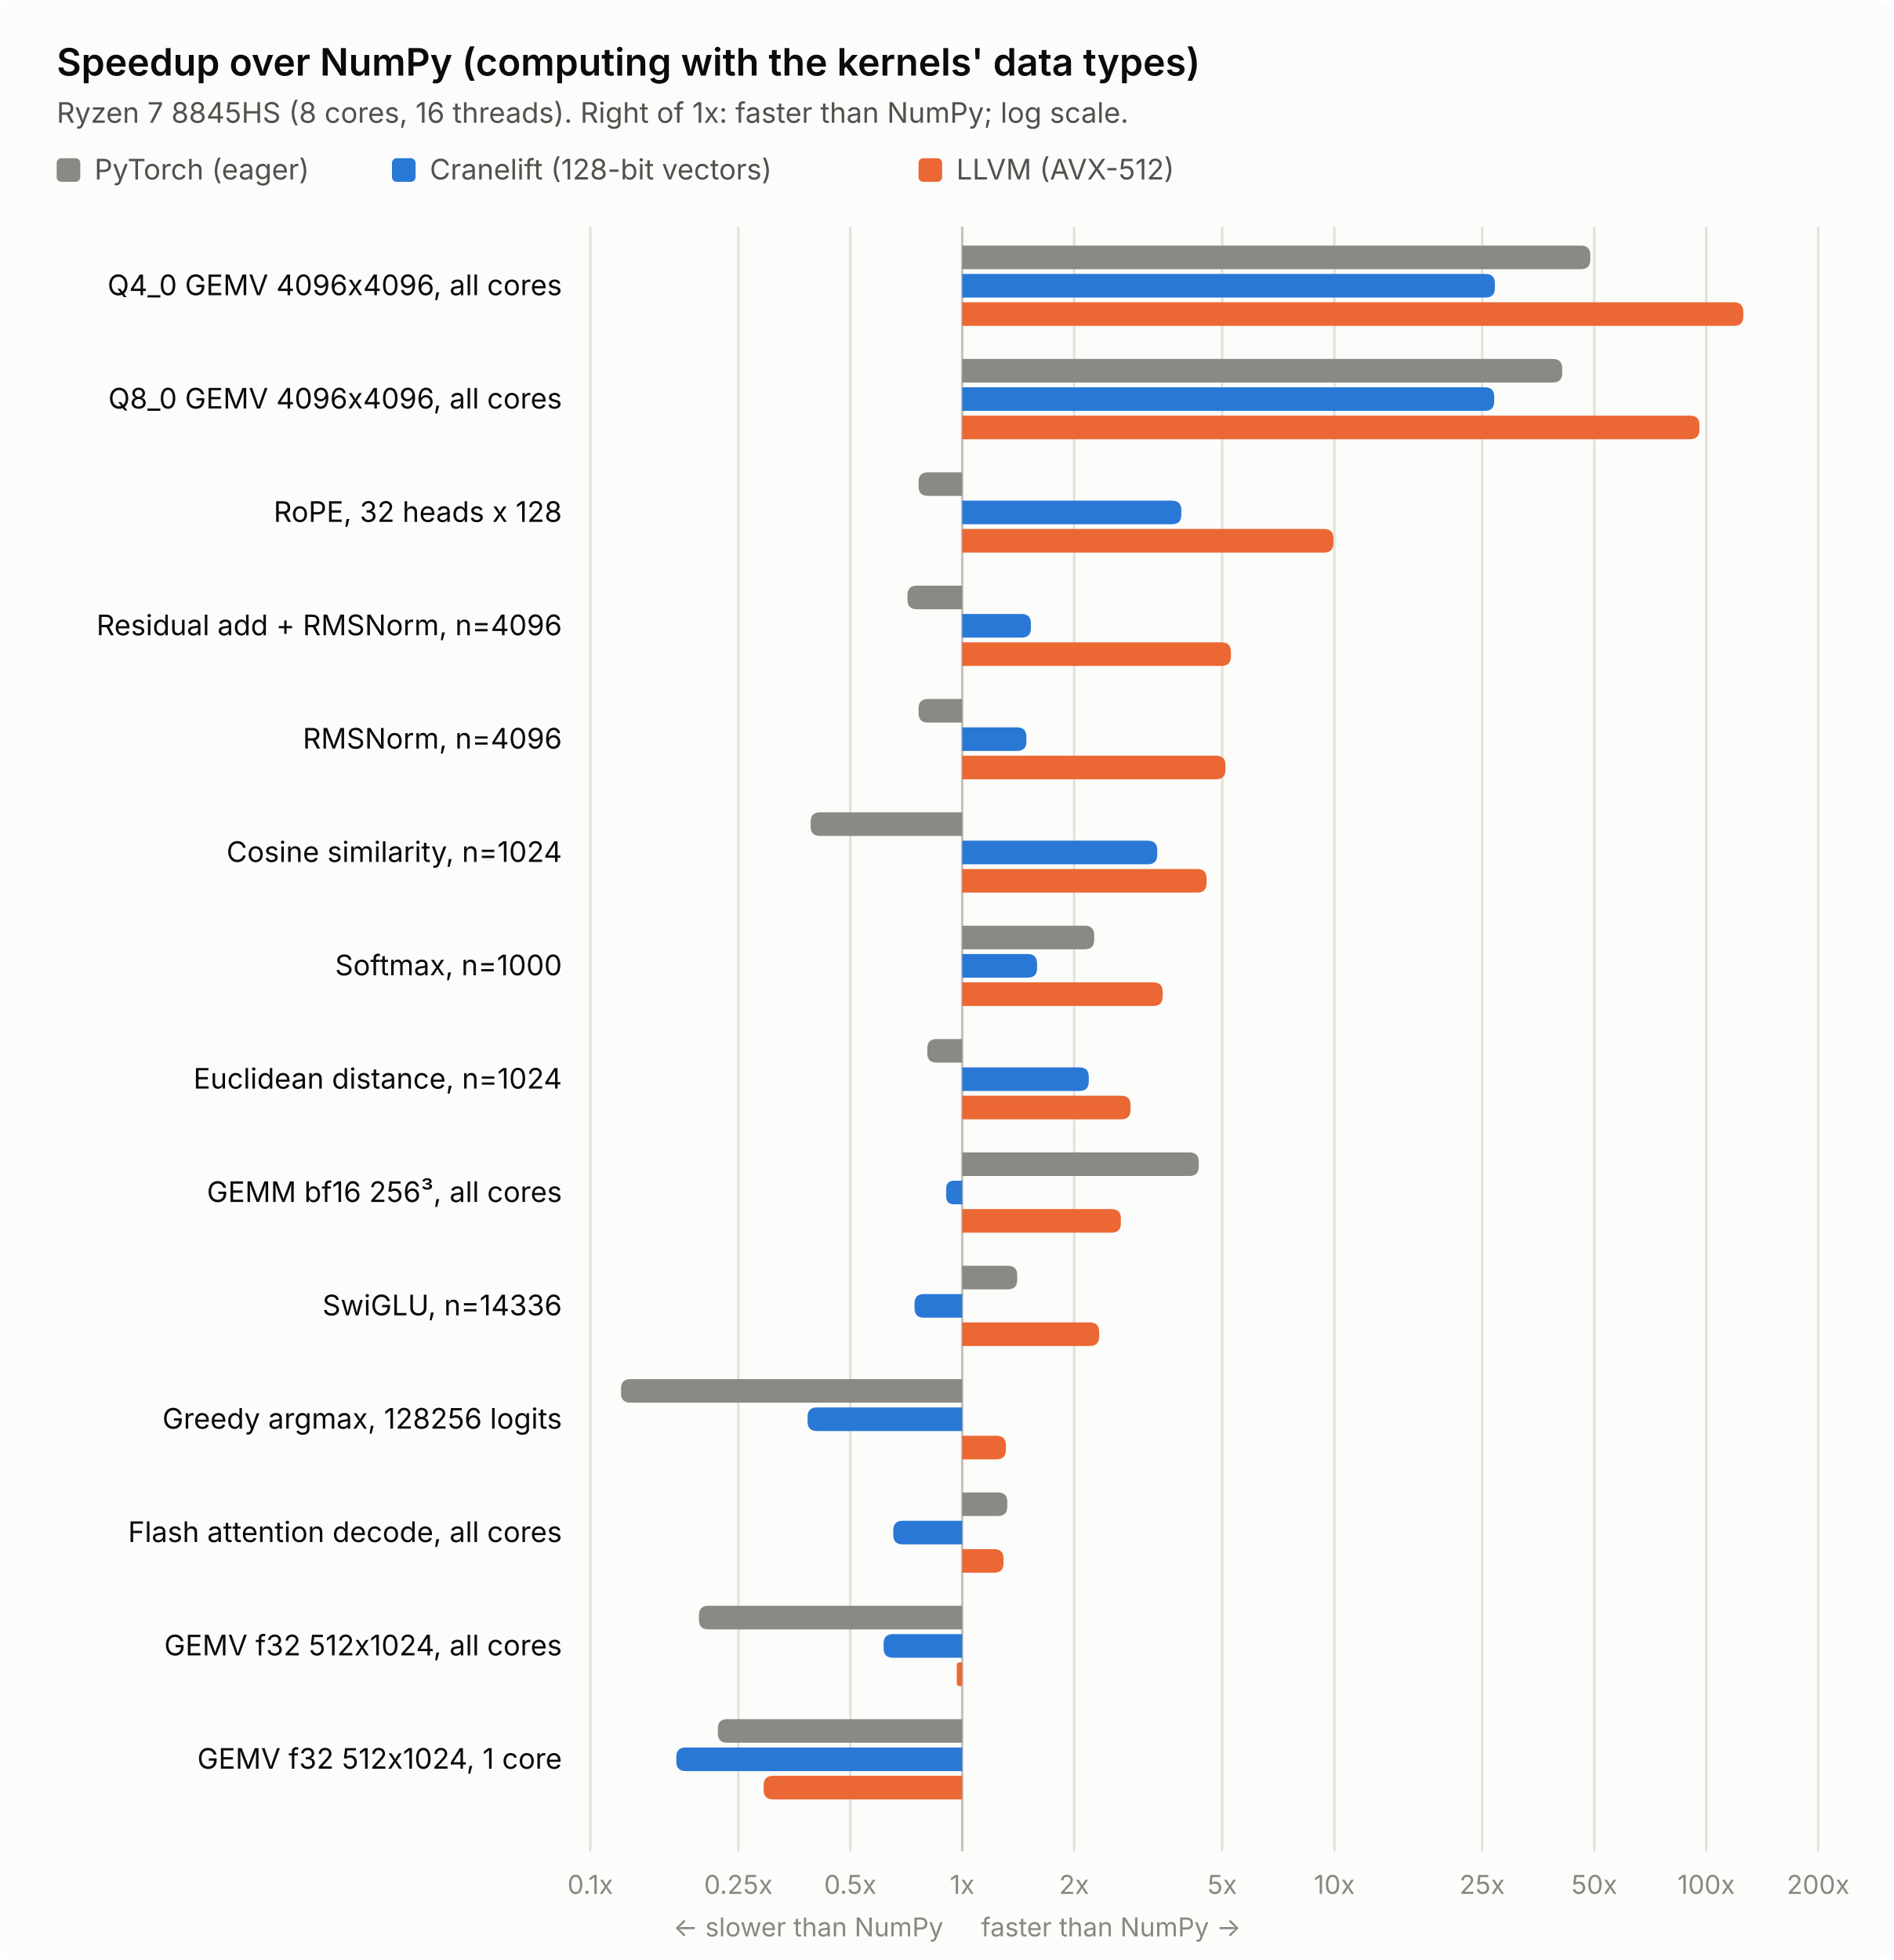
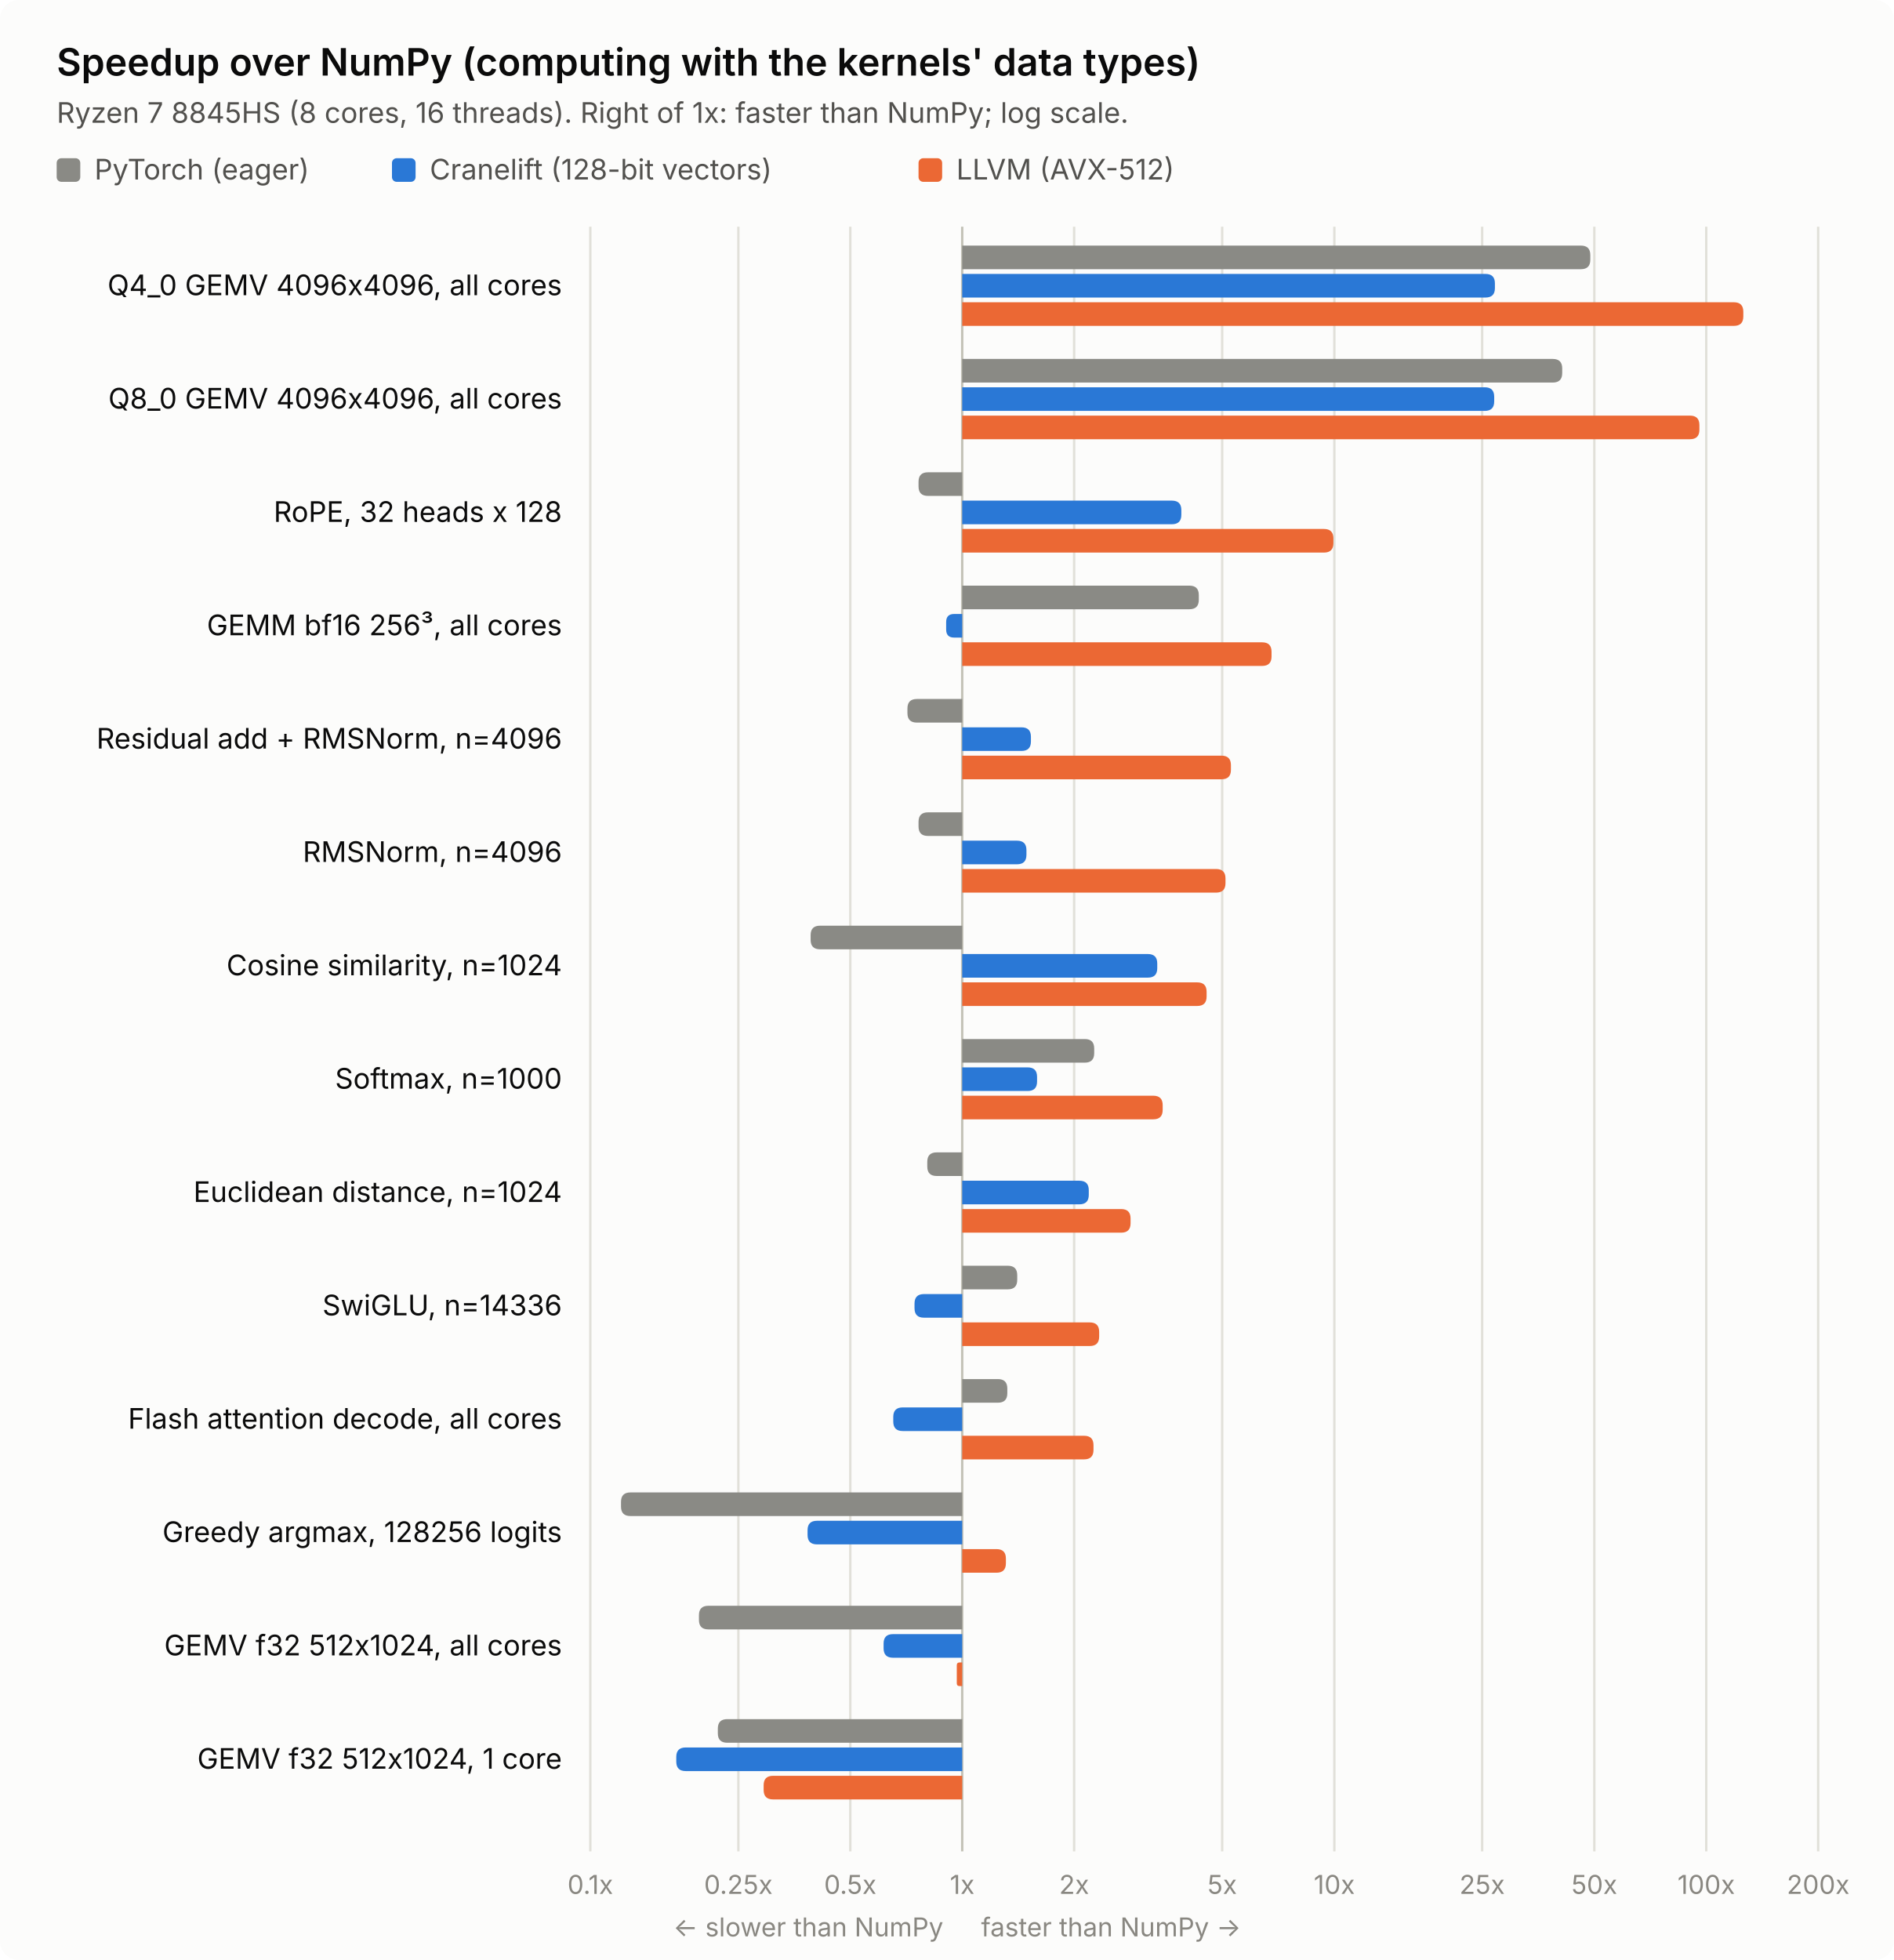
<svg xmlns="http://www.w3.org/2000/svg" width="802" height="830" viewBox="0 0 802 830" font-family="system-ui, -apple-system, &quot;Segoe UI&quot;, sans-serif">
  <rect width="802" height="830" rx="8" fill="#fcfcfb" />
  <text x="24" y="32" font-size="16" font-weight="600" fill="#0b0b0b">Speedup over NumPy (computing with the kernels' data types)</text>
  <text x="24" y="52" font-size="12" fill="#52514e">Ryzen 7 8845HS (8 cores, 16 threads). Right of 1x: faster than NumPy; log scale.</text>
  <rect x="24" y="67" width="10" height="10" rx="2" fill="#8a8a85" />
  <text x="40" y="76" font-size="12" fill="#52514e">PyTorch (eager)</text>
  <rect x="166" y="67" width="10" height="10" rx="2" fill="#2a78d6" />
  <text x="182" y="76" font-size="12" fill="#52514e">Cranelift (128-bit vectors)</text>
  <rect x="389" y="67" width="10" height="10" rx="2" fill="#eb6834" />
  <text x="405" y="76" font-size="12" fill="#52514e">LLVM (AVX-512)</text>
  <line x1="250.0" y1="96" x2="250.0" y2="784" stroke="#e1e0d9" stroke-width="1" />
  <text x="250.0" y="802" font-size="11" text-anchor="middle" fill="#898781">0.1x</text>
  <line x1="312.7" y1="96" x2="312.7" y2="784" stroke="#e1e0d9" stroke-width="1" />
  <text x="312.7" y="802" font-size="11" text-anchor="middle" fill="#898781">0.25x</text>
  <line x1="360.1" y1="96" x2="360.1" y2="784" stroke="#e1e0d9" stroke-width="1" />
  <text x="360.1" y="802" font-size="11" text-anchor="middle" fill="#898781">0.5x</text>
  <line x1="407.5" y1="96" x2="407.5" y2="784" stroke="#c3c2b7" stroke-width="1" />
  <text x="407.5" y="802" font-size="11" text-anchor="middle" fill="#898781">1x</text>
  <line x1="454.9" y1="96" x2="454.9" y2="784" stroke="#e1e0d9" stroke-width="1" />
  <text x="454.9" y="802" font-size="11" text-anchor="middle" fill="#898781">2x</text>
  <line x1="517.6" y1="96" x2="517.6" y2="784" stroke="#e1e0d9" stroke-width="1" />
  <text x="517.6" y="802" font-size="11" text-anchor="middle" fill="#898781">5x</text>
  <line x1="565.1" y1="96" x2="565.1" y2="784" stroke="#e1e0d9" stroke-width="1" />
  <text x="565.1" y="802" font-size="11" text-anchor="middle" fill="#898781">10x</text>
  <line x1="627.7" y1="96" x2="627.7" y2="784" stroke="#e1e0d9" stroke-width="1" />
  <text x="627.7" y="802" font-size="11" text-anchor="middle" fill="#898781">25x</text>
  <line x1="675.2" y1="96" x2="675.2" y2="784" stroke="#e1e0d9" stroke-width="1" />
  <text x="675.2" y="802" font-size="11" text-anchor="middle" fill="#898781">50x</text>
  <line x1="722.6" y1="96" x2="722.6" y2="784" stroke="#e1e0d9" stroke-width="1" />
  <text x="722.6" y="802" font-size="11" text-anchor="middle" fill="#898781">100x</text>
  <line x1="770.0" y1="96" x2="770.0" y2="784" stroke="#e1e0d9" stroke-width="1" />
  <text x="770.0" y="802" font-size="11" text-anchor="middle" fill="#898781">200x</text>
  <text x="399.5" y="820" font-size="11" text-anchor="end" fill="#898781">← slower than NumPy</text>
  <text x="415.5" y="820" font-size="11" fill="#898781">faster than NumPy →</text>
  <text x="238" y="125.0" font-size="12" text-anchor="end" fill="#0b0b0b">Q4_0 GEMV 4096x4096, all cores</text>
  <path d="M407.5,104.0 H669.5 Q673.5,104.0 673.5,108.0 V110.0 Q673.5,114.0 669.5,114.0 H407.5 Z" fill="#8a8a85" />
  <path d="M407.5,116.0 H629.1 Q633.1,116.0 633.1,120.0 V122.0 Q633.1,126.0 629.1,126.0 H407.5 Z" fill="#2a78d6" />
  <path d="M407.5,128.0 H734.3 Q738.3,128.0 738.3,132.0 V134.0 Q738.3,138.0 734.3,138.0 H407.5 Z" fill="#eb6834" />
  <text x="238" y="173.0" font-size="12" text-anchor="end" fill="#0b0b0b">Q8_0 GEMV 4096x4096, all cores</text>
  <path d="M407.5,152.0 H657.6 Q661.6,152.0 661.6,156.0 V158.0 Q661.6,162.0 657.6,162.0 H407.5 Z" fill="#8a8a85" />
  <path d="M407.5,164.0 H628.8 Q632.8,164.0 632.8,168.0 V170.0 Q632.8,174.0 628.8,174.0 H407.5 Z" fill="#2a78d6" />
  <path d="M407.5,176.0 H715.7 Q719.7,176.0 719.7,180.0 V182.0 Q719.7,186.0 715.7,186.0 H407.5 Z" fill="#eb6834" />
  <text x="238" y="221.0" font-size="12" text-anchor="end" fill="#0b0b0b">RoPE, 32 heads x 128</text>
  <path d="M407.5,200.0 H393.0 Q389.0,200.0 389.0,204.0 V206.0 Q389.0,210.0 393.0,210.0 H407.5 Z" fill="#8a8a85" />
  <path d="M407.5,212.0 H496.3 Q500.3,212.0 500.3,216.0 V218.0 Q500.3,222.0 496.3,222.0 H407.5 Z" fill="#2a78d6" />
  <path d="M407.5,224.0 H560.7 Q564.7,224.0 564.7,228.0 V230.0 Q564.7,234.0 560.7,234.0 H407.5 Z" fill="#eb6834" />
-   <text x="238" y="269.0" font-size="12" text-anchor="end" fill="#0b0b0b">Residual add + RMSNorm, n=4096</text>
-   <path d="M407.5,248.0 H388.3 Q384.3,248.0 384.3,252.0 V254.0 Q384.3,258.0 388.3,258.0 H407.5 Z" fill="#8a8a85" />
-   <path d="M407.5,260.0 H432.6 Q436.6,260.0 436.6,264.0 V266.0 Q436.6,270.0 432.6,270.0 H407.5 Z" fill="#2a78d6" />
-   <path d="M407.5,272.0 H517.3 Q521.3,272.0 521.3,276.0 V278.0 Q521.3,282.0 517.3,282.0 H407.5 Z" fill="#eb6834" />
-   <text x="238" y="317.0" font-size="12" text-anchor="end" fill="#0b0b0b">RMSNorm, n=4096</text>
-   <path d="M407.5,296.0 H393.0 Q389.0,296.0 389.0,300.0 V302.0 Q389.0,306.0 393.0,306.0 H407.5 Z" fill="#8a8a85" />
-   <path d="M407.5,308.0 H430.7 Q434.7,308.0 434.7,312.0 V314.0 Q434.7,318.0 430.7,318.0 H407.5 Z" fill="#2a78d6" />
-   <path d="M407.5,320.0 H515.0 Q519.0,320.0 519.0,324.0 V326.0 Q519.0,330.0 515.0,330.0 H407.5 Z" fill="#eb6834" />
-   <text x="238" y="365.0" font-size="12" text-anchor="end" fill="#0b0b0b">Cosine similarity, n=1024</text>
-   <path d="M407.5,344.0 H347.3 Q343.3,344.0 343.3,348.0 V350.0 Q343.3,354.0 347.3,354.0 H407.5 Z" fill="#8a8a85" />
-   <path d="M407.5,356.0 H486.1 Q490.1,356.0 490.1,360.0 V362.0 Q490.1,366.0 486.1,366.0 H407.5 Z" fill="#2a78d6" />
-   <path d="M407.5,368.0 H507.0 Q511.0,368.0 511.0,372.0 V374.0 Q511.0,378.0 507.0,378.0 H407.5 Z" fill="#eb6834" />
-   <text x="238" y="413.0" font-size="12" text-anchor="end" fill="#0b0b0b">Softmax, n=1000</text>
-   <path d="M407.5,392.0 H459.4 Q463.4,392.0 463.4,396.0 V398.0 Q463.4,402.0 459.4,402.0 H407.5 Z" fill="#8a8a85" />
-   <path d="M407.5,404.0 H435.2 Q439.2,404.0 439.2,408.0 V410.0 Q439.2,414.0 435.2,414.0 H407.5 Z" fill="#2a78d6" />
-   <path d="M407.5,416.0 H488.4 Q492.4,416.0 492.4,420.0 V422.0 Q492.4,426.0 488.4,426.0 H407.5 Z" fill="#eb6834" />
-   <text x="238" y="461.0" font-size="12" text-anchor="end" fill="#0b0b0b">Euclidean distance, n=1024</text>
-   <path d="M407.5,440.0 H396.7 Q392.7,440.0 392.7,444.0 V446.0 Q392.7,450.0 396.7,450.0 H407.5 Z" fill="#8a8a85" />
-   <path d="M407.5,452.0 H457.1 Q461.1,452.0 461.1,456.0 V458.0 Q461.1,462.0 457.1,462.0 H407.5 Z" fill="#2a78d6" />
-   <path d="M407.5,464.0 H474.8 Q478.8,464.0 478.8,468.0 V470.0 Q478.8,474.0 474.8,474.0 H407.5 Z" fill="#eb6834" />
-   <text x="238" y="509.0" font-size="12" text-anchor="end" fill="#0b0b0b">GEMM bf16 256³, all cores</text>
-   <path d="M407.5,488.0 H503.7 Q507.7,488.0 507.7,492.0 V494.0 Q507.7,498.0 503.7,498.0 H407.5 Z" fill="#8a8a85" />
-   <path d="M407.5,500.0 H404.1 Q400.7,500.0 400.7,503.4 V506.6 Q400.7,510.0 404.1,510.0 H407.5 Z" fill="#2a78d6" />
-   <path d="M407.5,512.0 H470.7 Q474.7,512.0 474.7,516.0 V518.0 Q474.7,522.0 470.7,522.0 H407.5 Z" fill="#eb6834" />
+   <text x="238" y="269.0" font-size="12" text-anchor="end" fill="#0b0b0b">GEMM bf16 256³, all cores</text>
+   <path d="M407.5,248.0 H503.7 Q507.7,248.0 507.7,252.0 V254.0 Q507.7,258.0 503.7,258.0 H407.5 Z" fill="#8a8a85" />
+   <path d="M407.5,260.0 H404.1 Q400.7,260.0 400.7,263.4 V266.6 Q400.7,270.0 404.1,270.0 H407.5 Z" fill="#2a78d6" />
+   <path d="M407.5,272.0 H534.5 Q538.5,272.0 538.5,276.0 V278.0 Q538.5,282.0 534.5,282.0 H407.5 Z" fill="#eb6834" />
+   <text x="238" y="317.0" font-size="12" text-anchor="end" fill="#0b0b0b">Residual add + RMSNorm, n=4096</text>
+   <path d="M407.5,296.0 H388.3 Q384.3,296.0 384.3,300.0 V302.0 Q384.3,306.0 388.3,306.0 H407.5 Z" fill="#8a8a85" />
+   <path d="M407.5,308.0 H432.6 Q436.6,308.0 436.6,312.0 V314.0 Q436.6,318.0 432.6,318.0 H407.5 Z" fill="#2a78d6" />
+   <path d="M407.5,320.0 H517.3 Q521.3,320.0 521.3,324.0 V326.0 Q521.3,330.0 517.3,330.0 H407.5 Z" fill="#eb6834" />
+   <text x="238" y="365.0" font-size="12" text-anchor="end" fill="#0b0b0b">RMSNorm, n=4096</text>
+   <path d="M407.5,344.0 H393.0 Q389.0,344.0 389.0,348.0 V350.0 Q389.0,354.0 393.0,354.0 H407.5 Z" fill="#8a8a85" />
+   <path d="M407.5,356.0 H430.7 Q434.7,356.0 434.7,360.0 V362.0 Q434.7,366.0 430.7,366.0 H407.5 Z" fill="#2a78d6" />
+   <path d="M407.5,368.0 H515.0 Q519.0,368.0 519.0,372.0 V374.0 Q519.0,378.0 515.0,378.0 H407.5 Z" fill="#eb6834" />
+   <text x="238" y="413.0" font-size="12" text-anchor="end" fill="#0b0b0b">Cosine similarity, n=1024</text>
+   <path d="M407.5,392.0 H347.3 Q343.3,392.0 343.3,396.0 V398.0 Q343.3,402.0 347.3,402.0 H407.5 Z" fill="#8a8a85" />
+   <path d="M407.5,404.0 H486.1 Q490.1,404.0 490.1,408.0 V410.0 Q490.1,414.0 486.1,414.0 H407.5 Z" fill="#2a78d6" />
+   <path d="M407.5,416.0 H507.0 Q511.0,416.0 511.0,420.0 V422.0 Q511.0,426.0 507.0,426.0 H407.5 Z" fill="#eb6834" />
+   <text x="238" y="461.0" font-size="12" text-anchor="end" fill="#0b0b0b">Softmax, n=1000</text>
+   <path d="M407.5,440.0 H459.4 Q463.4,440.0 463.4,444.0 V446.0 Q463.4,450.0 459.4,450.0 H407.5 Z" fill="#8a8a85" />
+   <path d="M407.5,452.0 H435.2 Q439.2,452.0 439.2,456.0 V458.0 Q439.2,462.0 435.2,462.0 H407.5 Z" fill="#2a78d6" />
+   <path d="M407.5,464.0 H488.4 Q492.4,464.0 492.4,468.0 V470.0 Q492.4,474.0 488.4,474.0 H407.5 Z" fill="#eb6834" />
+   <text x="238" y="509.0" font-size="12" text-anchor="end" fill="#0b0b0b">Euclidean distance, n=1024</text>
+   <path d="M407.5,488.0 H396.7 Q392.7,488.0 392.7,492.0 V494.0 Q392.7,498.0 396.7,498.0 H407.5 Z" fill="#8a8a85" />
+   <path d="M407.5,500.0 H457.1 Q461.1,500.0 461.1,504.0 V506.0 Q461.1,510.0 457.1,510.0 H407.5 Z" fill="#2a78d6" />
+   <path d="M407.5,512.0 H474.8 Q478.8,512.0 478.8,516.0 V518.0 Q478.8,522.0 474.8,522.0 H407.5 Z" fill="#eb6834" />
  <text x="238" y="557.0" font-size="12" text-anchor="end" fill="#0b0b0b">SwiGLU, n=14336</text>
  <path d="M407.5,536.0 H426.8 Q430.8,536.0 430.8,540.0 V542.0 Q430.8,546.0 426.8,546.0 H407.5 Z" fill="#8a8a85" />
  <path d="M407.5,548.0 H391.3 Q387.3,548.0 387.3,552.0 V554.0 Q387.3,558.0 391.3,558.0 H407.5 Z" fill="#2a78d6" />
  <path d="M407.5,560.0 H461.5 Q465.5,560.0 465.5,564.0 V566.0 Q465.5,570.0 461.5,570.0 H407.5 Z" fill="#eb6834" />
-   <text x="238" y="605.0" font-size="12" text-anchor="end" fill="#0b0b0b">Greedy argmax, 128256 logits</text>
-   <path d="M407.5,584.0 H267.0 Q263.0,584.0 263.0,588.0 V590.0 Q263.0,594.0 267.0,594.0 H407.5 Z" fill="#8a8a85" />
-   <path d="M407.5,596.0 H346.0 Q342.0,596.0 342.0,600.0 V602.0 Q342.0,606.0 346.0,606.0 H407.5 Z" fill="#2a78d6" />
-   <path d="M407.5,608.0 H422.0 Q426.0,608.0 426.0,612.0 V614.0 Q426.0,618.0 422.0,618.0 H407.5 Z" fill="#eb6834" />
-   <text x="238" y="653.0" font-size="12" text-anchor="end" fill="#0b0b0b">Flash attention decode, all cores</text>
-   <path d="M407.5,632.0 H422.6 Q426.6,632.0 426.6,636.0 V638.0 Q426.6,642.0 422.6,642.0 H407.5 Z" fill="#8a8a85" />
-   <path d="M407.5,644.0 H382.3 Q378.3,644.0 378.3,648.0 V650.0 Q378.3,654.0 382.3,654.0 H407.5 Z" fill="#2a78d6" />
-   <path d="M407.5,656.0 H421.0 Q425.0,656.0 425.0,660.0 V662.0 Q425.0,666.0 421.0,666.0 H407.5 Z" fill="#eb6834" />
+   <text x="238" y="605.0" font-size="12" text-anchor="end" fill="#0b0b0b">Flash attention decode, all cores</text>
+   <path d="M407.5,584.0 H422.6 Q426.6,584.0 426.6,588.0 V590.0 Q426.6,594.0 422.6,594.0 H407.5 Z" fill="#8a8a85" />
+   <path d="M407.5,596.0 H382.3 Q378.3,596.0 378.3,600.0 V602.0 Q378.3,606.0 382.3,606.0 H407.5 Z" fill="#2a78d6" />
+   <path d="M407.5,608.0 H459.1 Q463.1,608.0 463.1,612.0 V614.0 Q463.1,618.0 459.1,618.0 H407.5 Z" fill="#eb6834" />
+   <text x="238" y="653.0" font-size="12" text-anchor="end" fill="#0b0b0b">Greedy argmax, 128256 logits</text>
+   <path d="M407.5,632.0 H267.0 Q263.0,632.0 263.0,636.0 V638.0 Q263.0,642.0 267.0,642.0 H407.5 Z" fill="#8a8a85" />
+   <path d="M407.5,644.0 H346.0 Q342.0,644.0 342.0,648.0 V650.0 Q342.0,654.0 346.0,654.0 H407.5 Z" fill="#2a78d6" />
+   <path d="M407.5,656.0 H422.0 Q426.0,656.0 426.0,660.0 V662.0 Q426.0,666.0 422.0,666.0 H407.5 Z" fill="#eb6834" />
  <text x="238" y="701.0" font-size="12" text-anchor="end" fill="#0b0b0b">GEMV f32 512x1024, all cores</text>
  <path d="M407.5,680.0 H300.0 Q296.0,680.0 296.0,684.0 V686.0 Q296.0,690.0 300.0,690.0 H407.5 Z" fill="#8a8a85" />
  <path d="M407.5,692.0 H378.2 Q374.2,692.0 374.2,696.0 V698.0 Q374.2,702.0 378.2,702.0 H407.5 Z" fill="#2a78d6" />
  <path d="M407.5,704.0 H406.4 Q405.2,704.0 405.2,705.2 V712.8 Q405.2,714.0 406.4,714.0 H407.5 Z" fill="#eb6834" />
  <text x="238" y="749.0" font-size="12" text-anchor="end" fill="#0b0b0b">GEMV f32 512x1024, 1 core</text>
  <path d="M407.5,728.0 H308.0 Q304.0,728.0 304.0,732.0 V734.0 Q304.0,738.0 308.0,738.0 H407.5 Z" fill="#8a8a85" />
  <path d="M407.5,740.0 H290.4 Q286.4,740.0 286.4,744.0 V746.0 Q286.4,750.0 290.4,750.0 H407.5 Z" fill="#2a78d6" />
  <path d="M407.5,752.0 H327.4 Q323.4,752.0 323.4,756.0 V758.0 Q323.4,762.0 327.4,762.0 H407.5 Z" fill="#eb6834" />
</svg>
